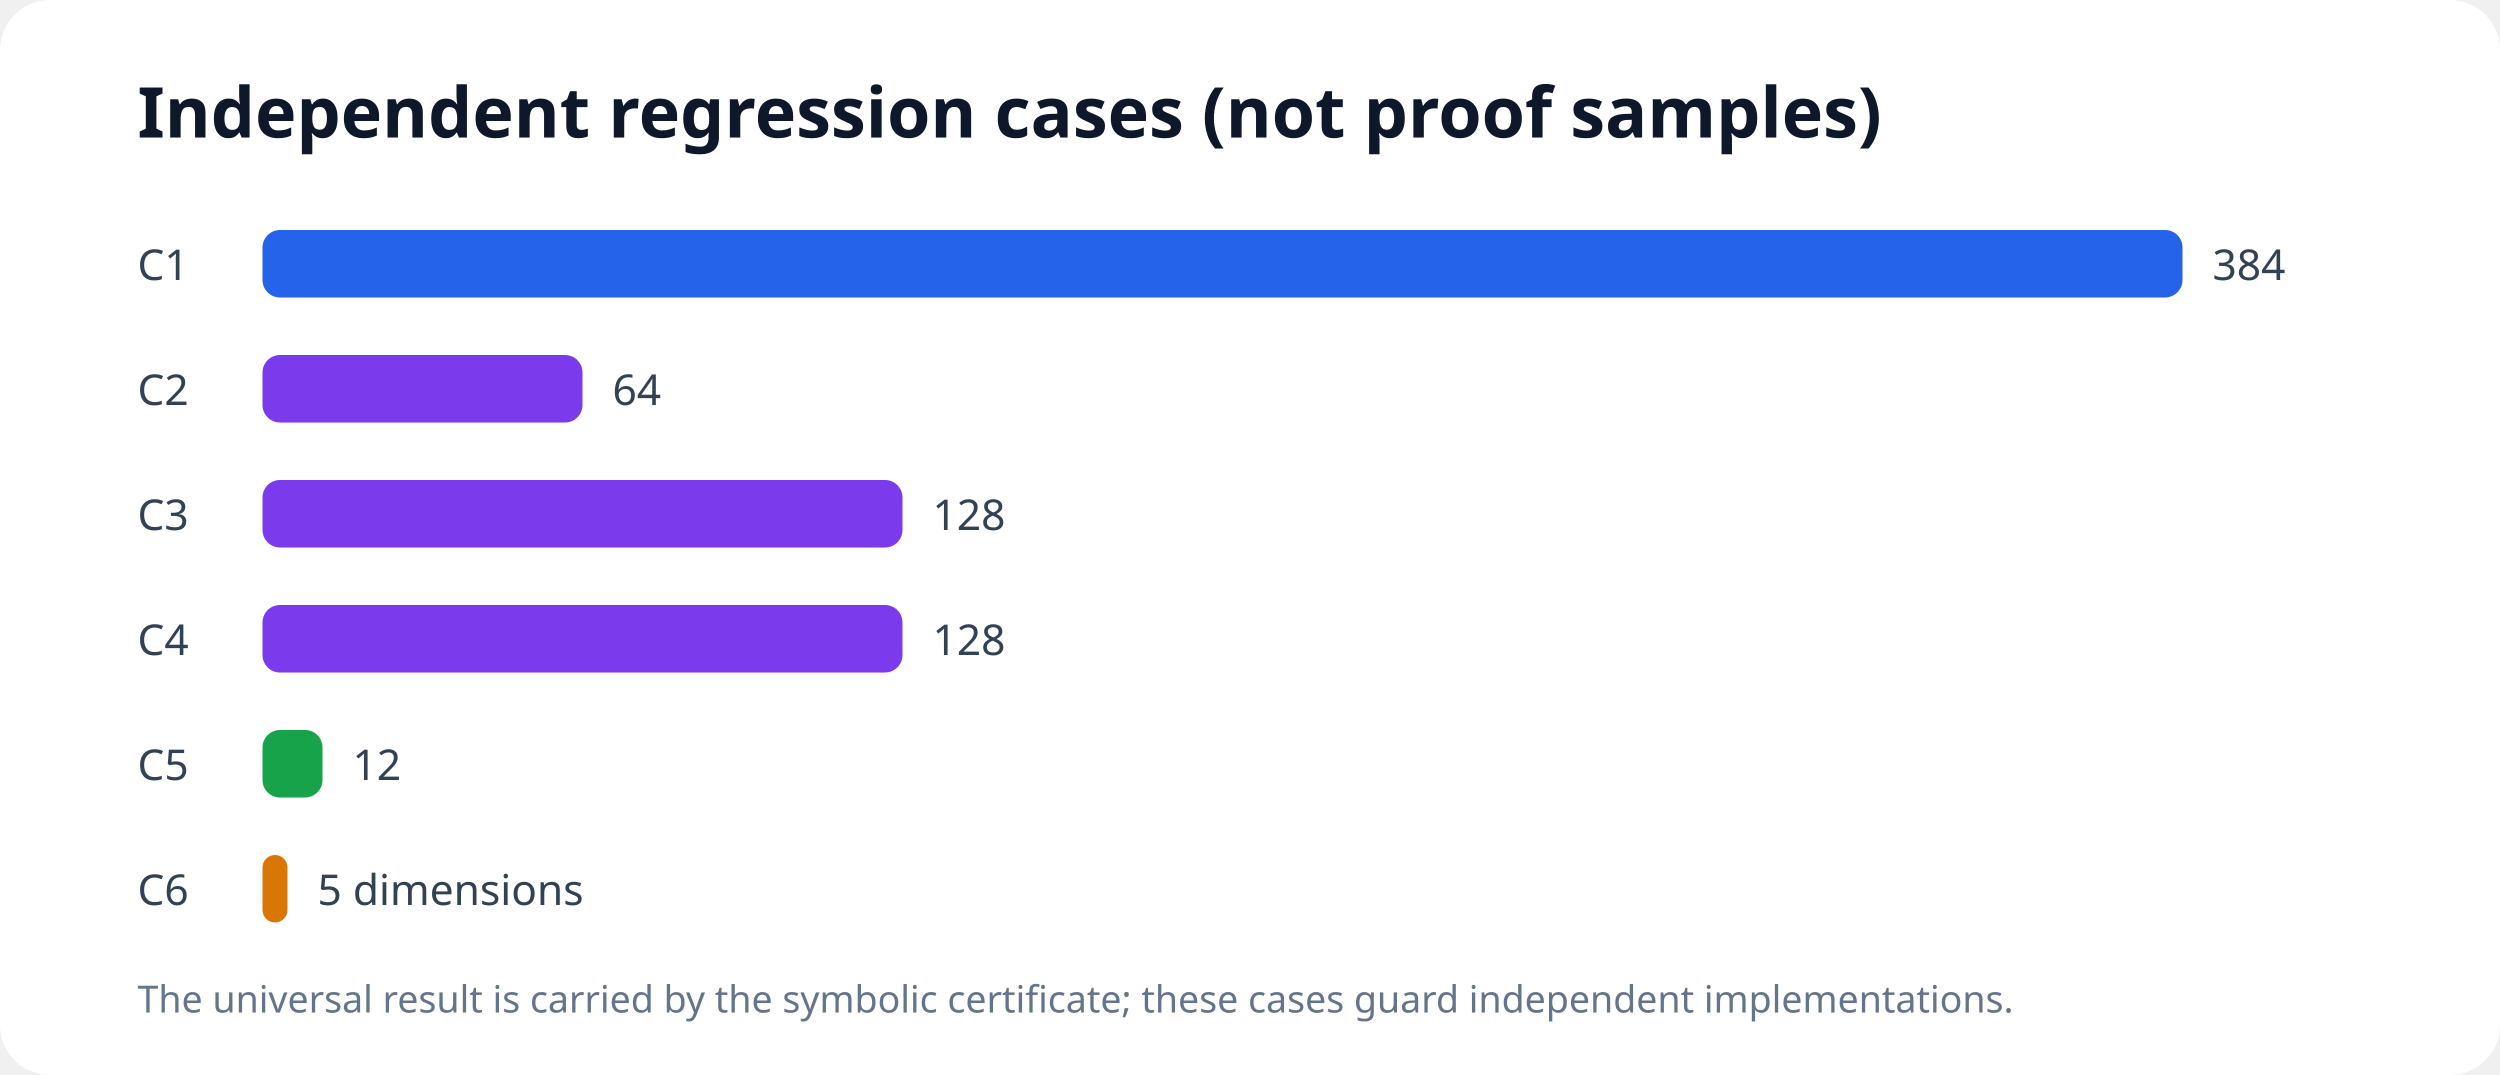
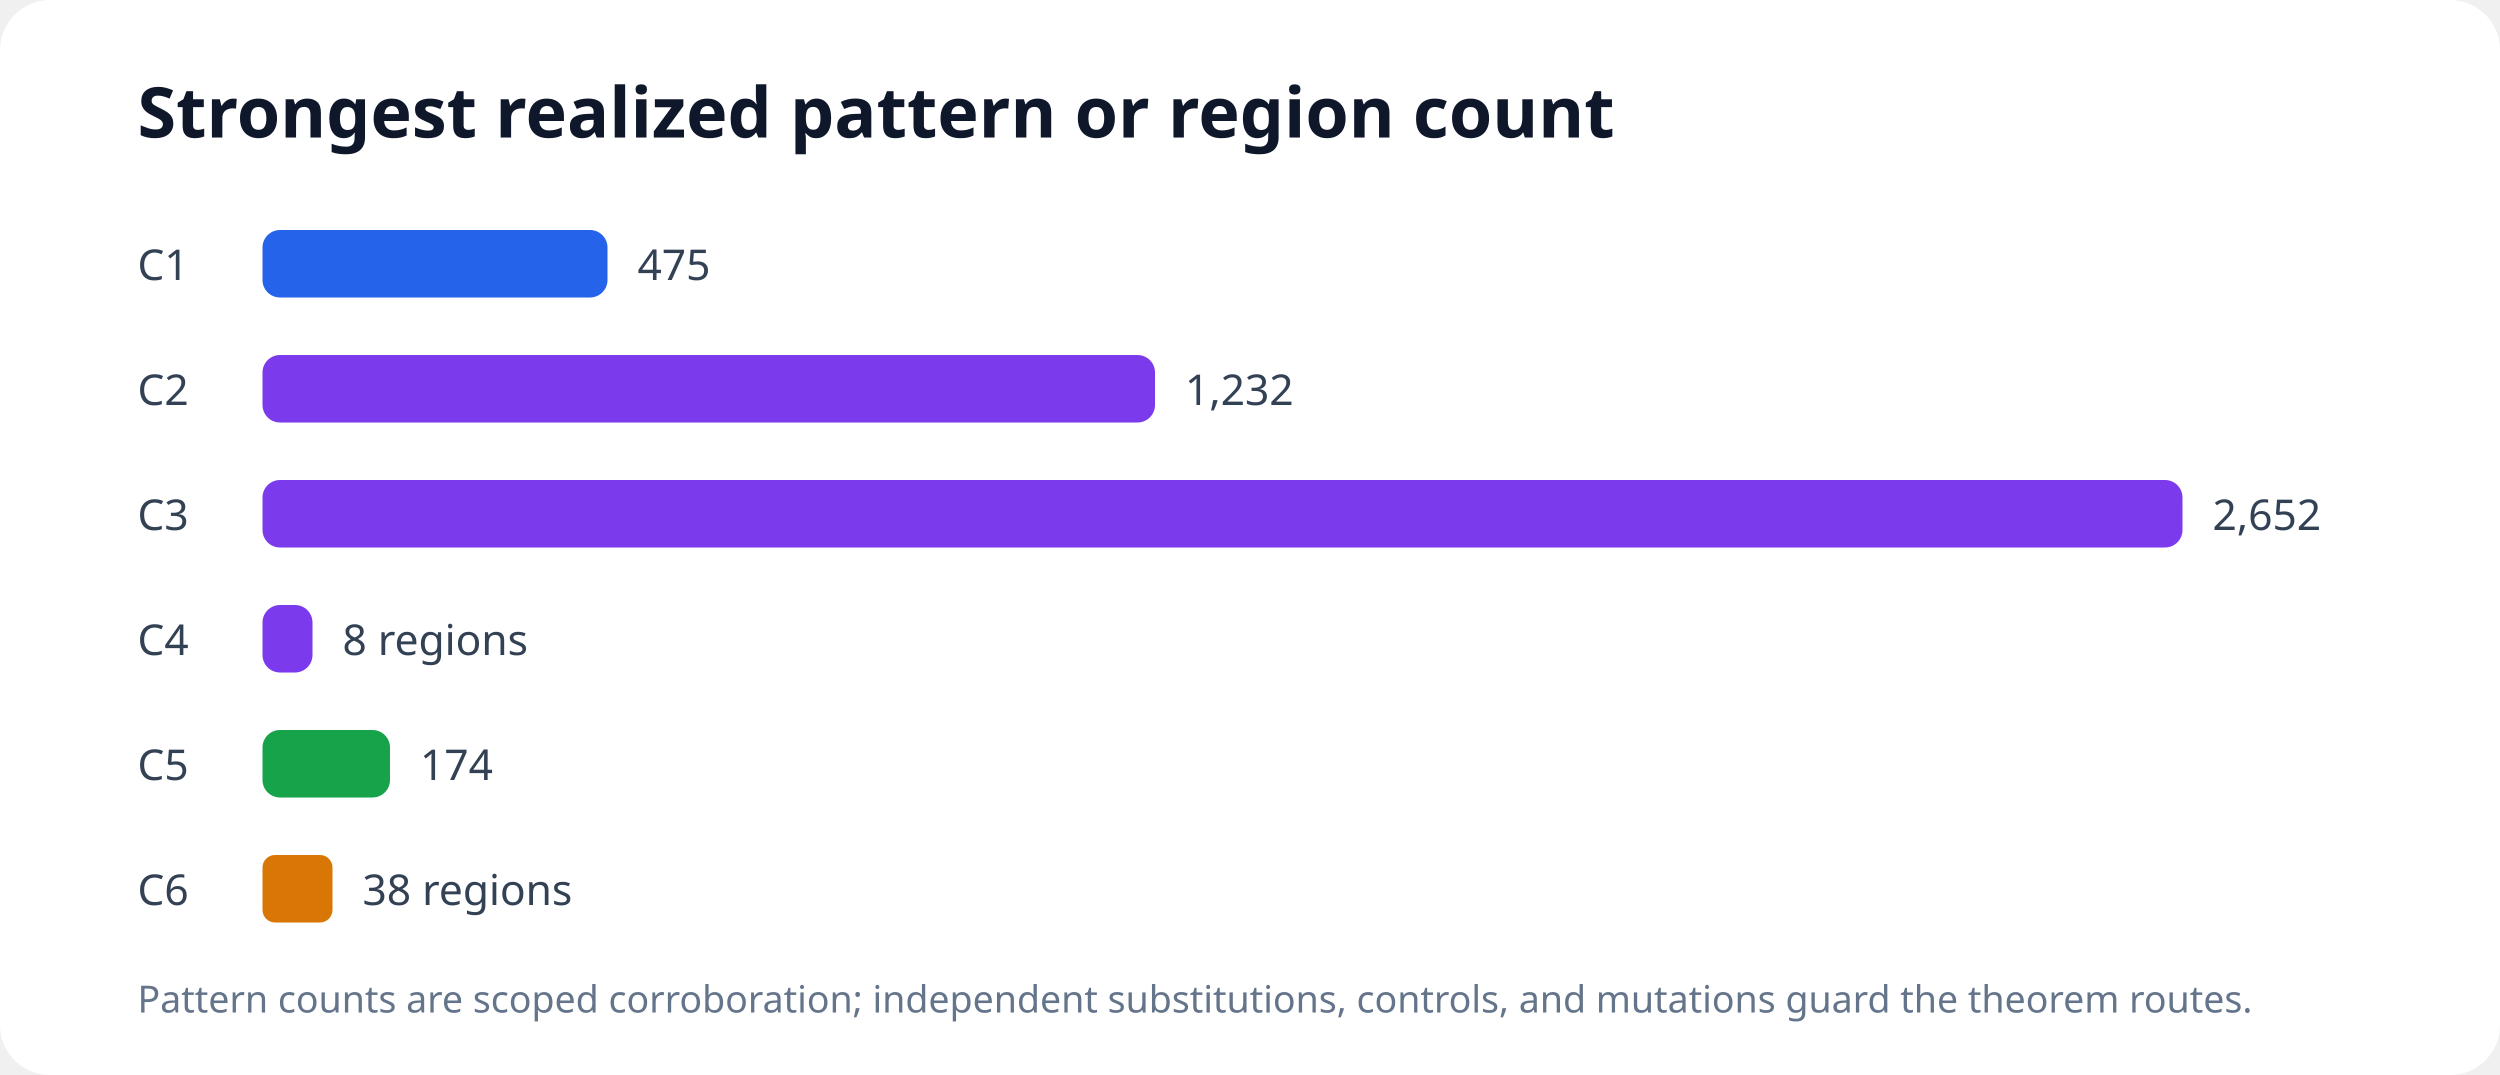
<svg xmlns="http://www.w3.org/2000/svg" width="1000" height="430" viewBox="0 0 1000 430" role="img" aria-label="Independent checker cases per claim">
  <rect width="1000" height="430" rx="20" fill="#ffffff" />
-   <text x="55" y="55" font-family="system-ui" font-size="28" font-weight="700" fill="#0f172a">Independent regression cases (not proof samples)</text>
+   <text x="55" y="55" font-family="system-ui" font-size="28" font-weight="700" fill="#0f172a">Strongest realized pattern or region count</text>
  <g font-family="system-ui" font-size="17" fill="#334155">
    <text x="55" y="112">C1</text>
-     <rect x="105" y="92" width="768" height="27" rx="7" fill="#2563eb" />
-     <text x="885" y="112">384</text>
+     <rect x="105" y="92" width="138" height="27" rx="7" fill="#2563eb" />
+     <text x="255" y="112">475</text>
    <text x="55" y="162">C2</text>
-     <rect x="105" y="142" width="128" height="27" rx="7" fill="#7c3aed" />
-     <text x="245" y="162">64</text>
+     <rect x="105" y="142" width="357" height="27" rx="7" fill="#7c3aed" />
+     <text x="474" y="162">1,232</text>
    <text x="55" y="212">C3</text>
-     <rect x="105" y="192" width="256" height="27" rx="7" fill="#7c3aed" />
-     <text x="373" y="212">128</text>
+     <rect x="105" y="192" width="768" height="27" rx="7" fill="#7c3aed" />
+     <text x="885" y="212">2,652</text>
    <text x="55" y="262">C4</text>
-     <rect x="105" y="242" width="256" height="27" rx="7" fill="#7c3aed" />
-     <text x="373" y="262">128</text>
+     <rect x="105" y="242" width="20" height="27" rx="7" fill="#7c3aed" />
+     <text x="137" y="262">8 regions</text>
    <text x="55" y="312">C5</text>
-     <rect x="105" y="292" width="24" height="27" rx="7" fill="#16a34a" />
-     <text x="141" y="312">12</text>
+     <rect x="105" y="292" width="51" height="27" rx="7" fill="#16a34a" />
+     <text x="168" y="312">174</text>
    <text x="55" y="362">C6</text>
-     <rect x="105" y="342" width="10" height="27" rx="5" fill="#d97706" />
-     <text x="127" y="362">5 dimensions</text>
+     <rect x="105" y="342" width="28" height="27" rx="5" fill="#d97706" />
+     <text x="145" y="362">38 regions</text>
  </g>
-   <text x="55" y="405" font-family="system-ui" font-size="15" fill="#64748b">The universal result is carried by the symbolic certificate; these cases guard independent implementations.</text>
+   <text x="55" y="405" font-family="system-ui" font-size="15" fill="#64748b">Pattern counts are scoped corroboration; independent substitutions, controls, and mutations guard the theorem routes.</text>
</svg>
